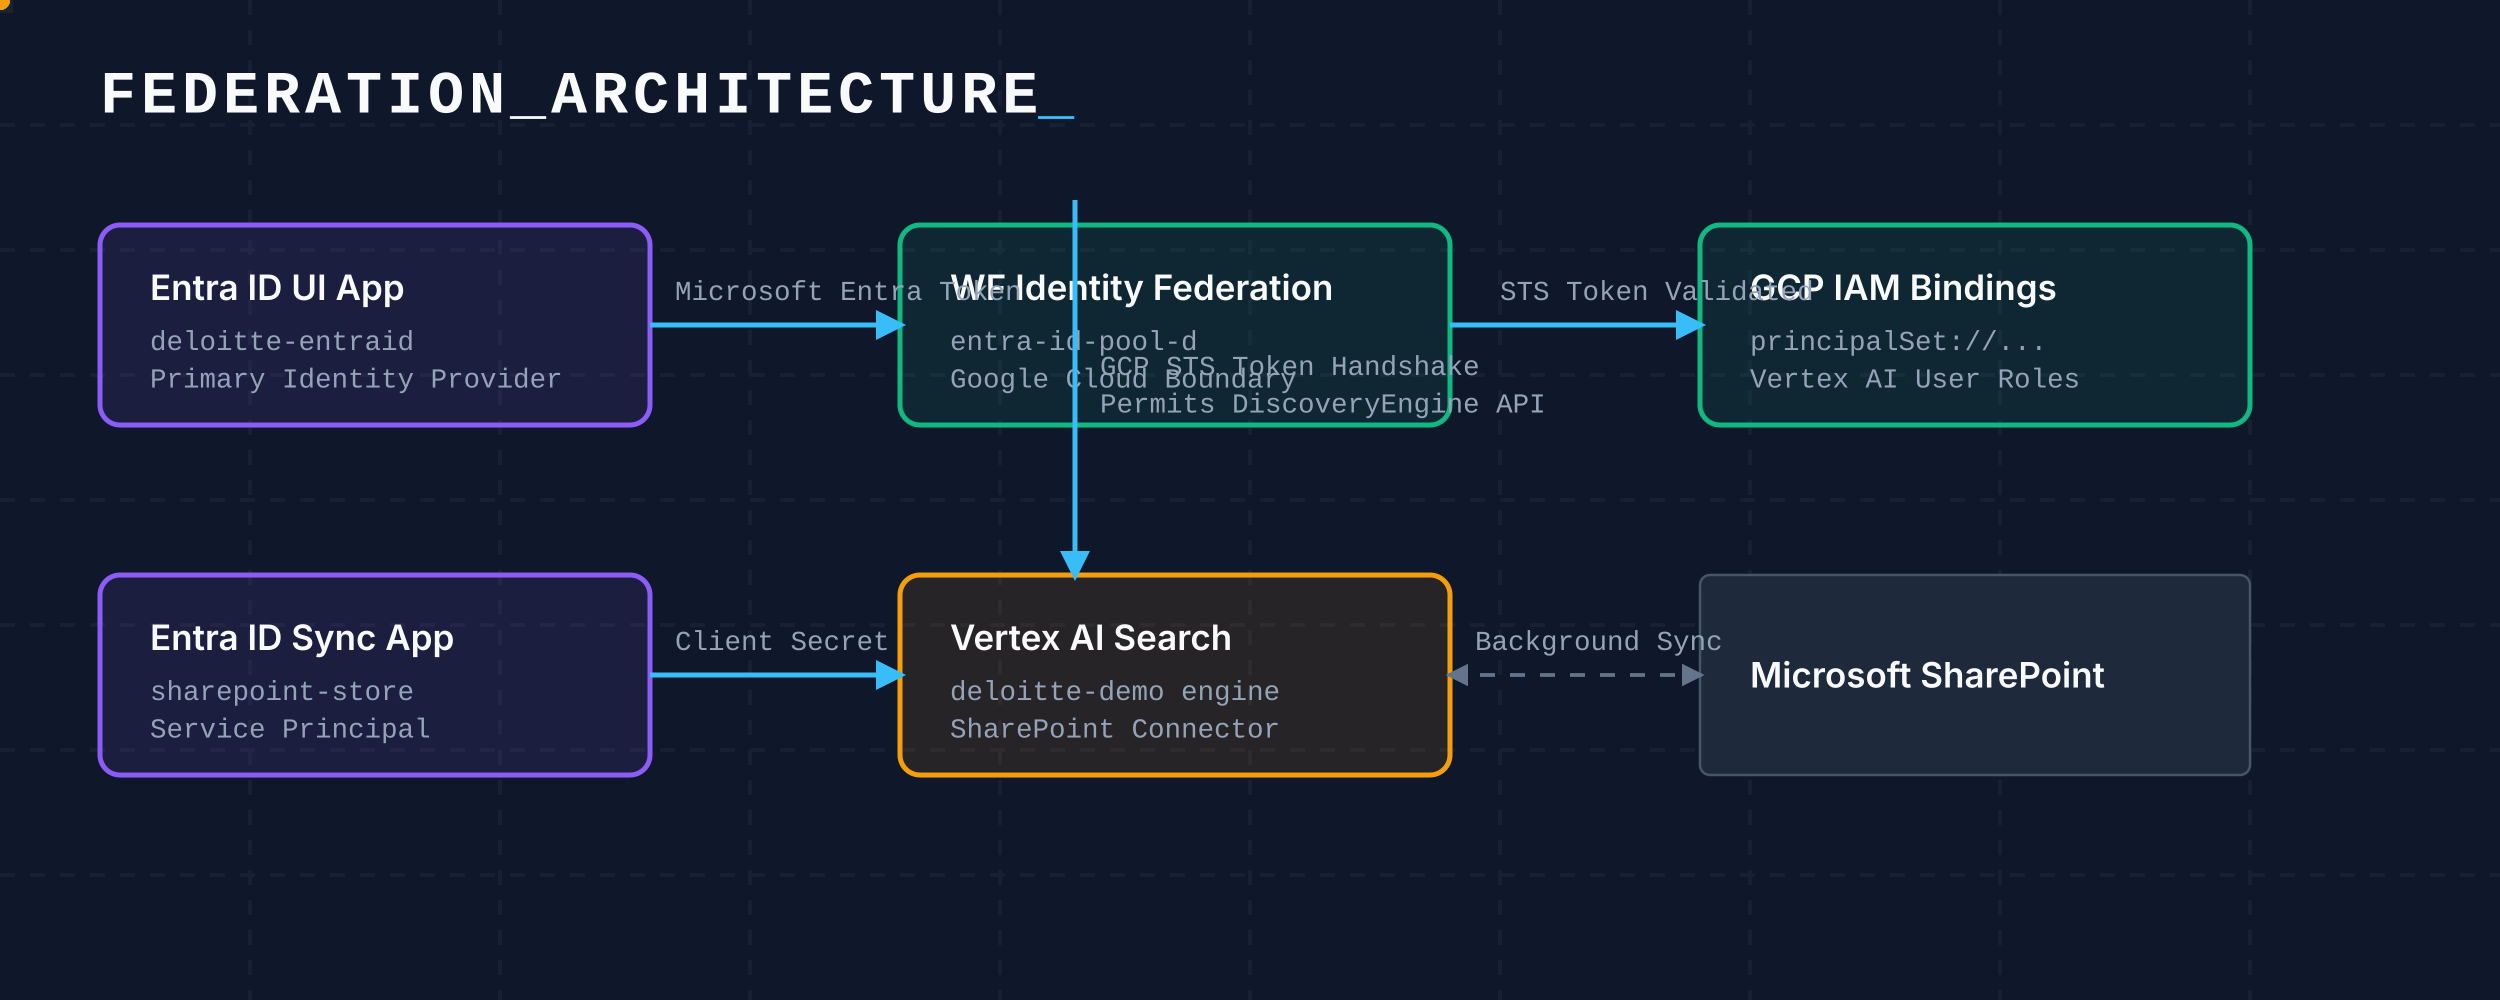
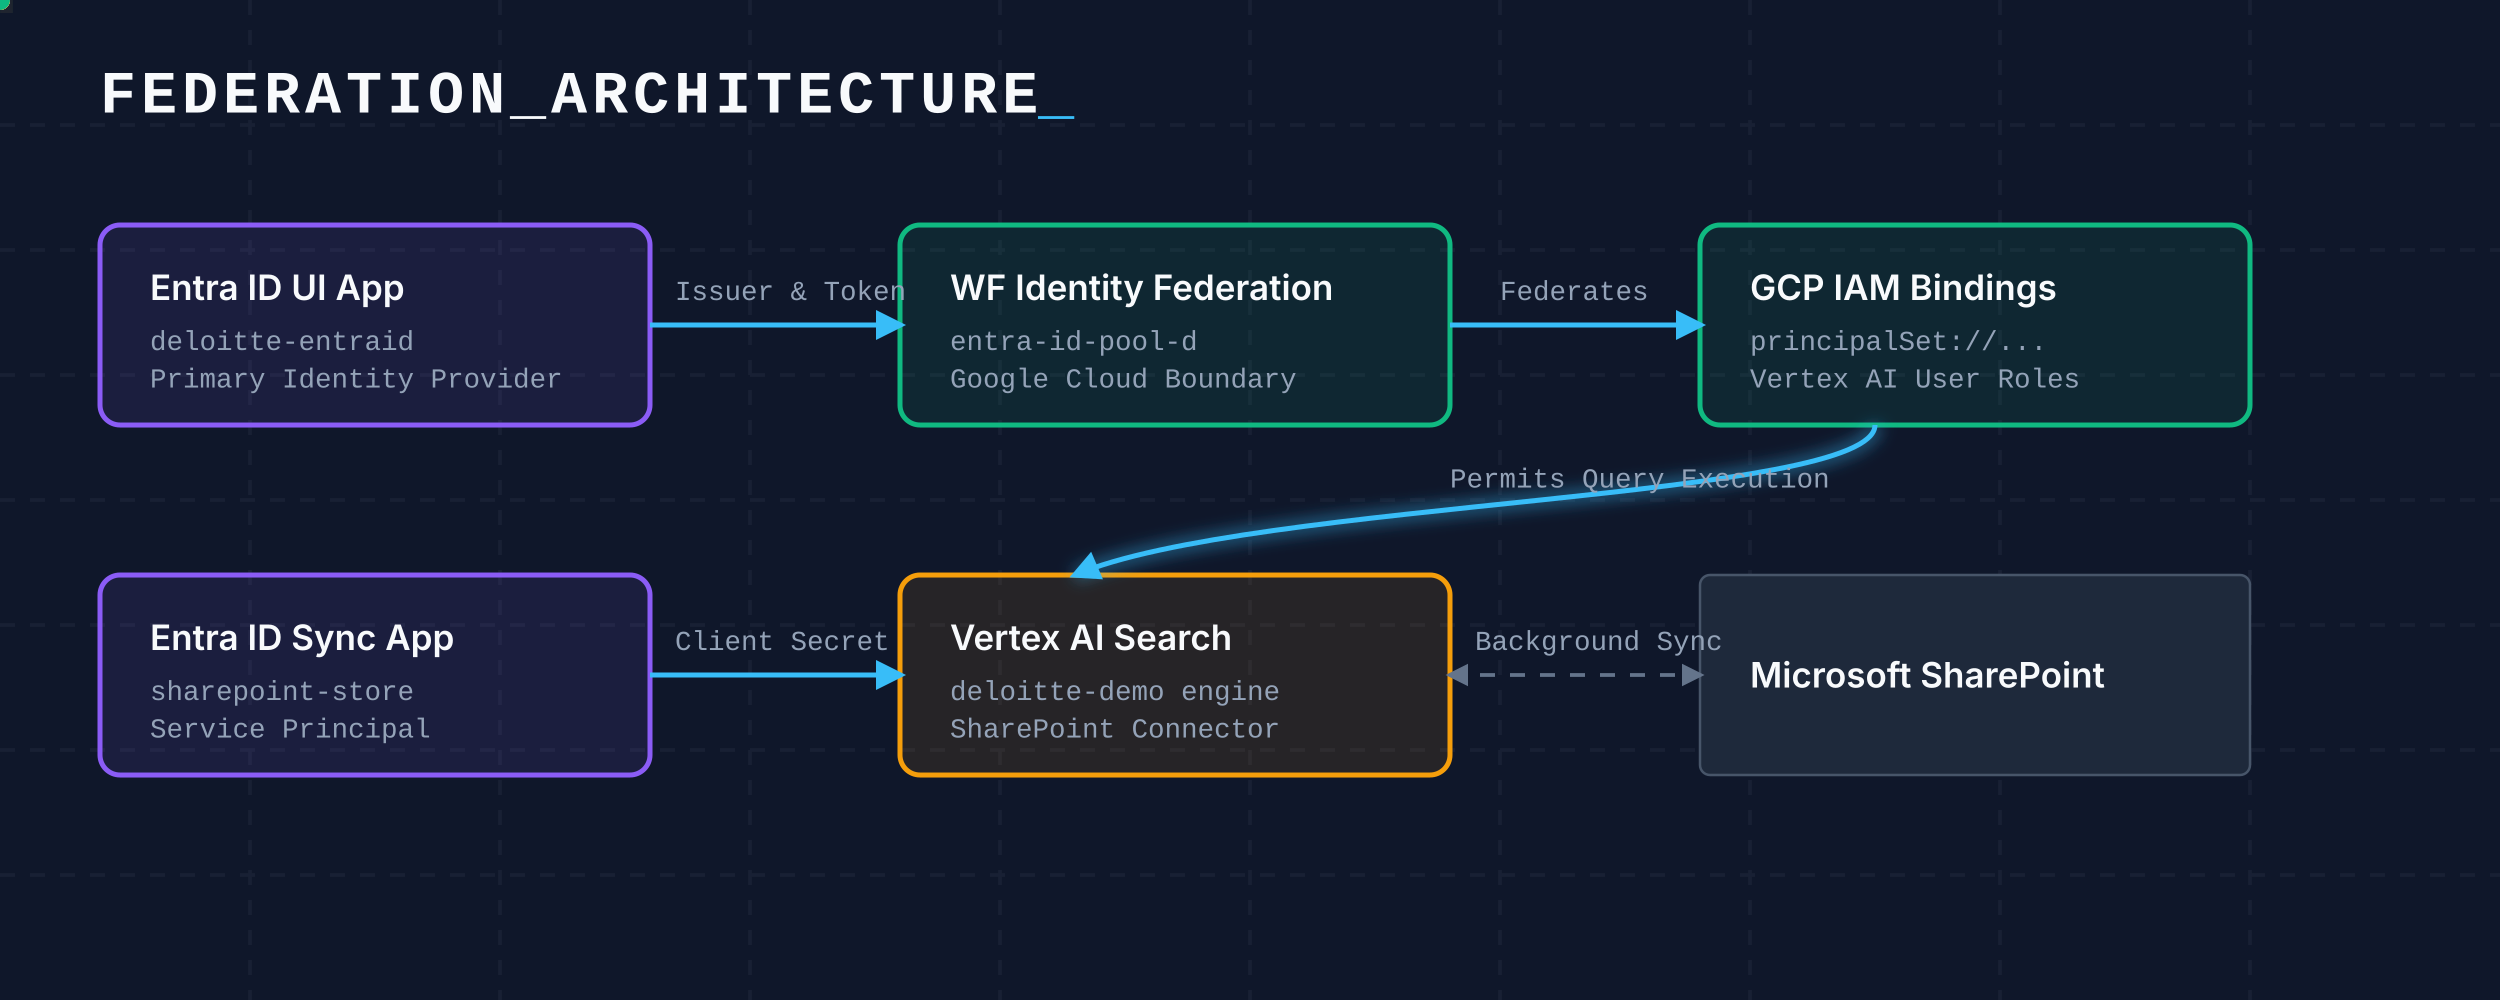
<svg xmlns="http://www.w3.org/2000/svg" viewBox="0 0 1000 400">
  <defs>
    <style>
      .bg { fill: #0f172a; }
      .text-title { font-family: 'Courier New', monospace; font-size: 24px; font-weight: 700; fill: #f8fafc; letter-spacing: 2px; }
      .text-body { font-family: 'Inter', sans-serif; font-size: 14px; font-weight: 600; fill: #f8fafc; }
      .text-small { font-family: 'Courier New', monospace; font-size: 11px; font-weight: 500; fill: #94a3b8; }
      
      .line-main { stroke: #38bdf8; stroke-width: 2; fill: none; }
      .line-glow { stroke: rgba(56, 189, 248, 0.4); stroke-width: 6; fill: none; filter: blur(3px); }
      .line-dash { stroke: #64748b; stroke-width: 1.5; stroke-dasharray: 6 6; fill: none; }
      
      .box-entra { fill: rgba(139, 92, 246, 0.1); stroke: #8b5cf6; stroke-width: 2; rx: 8; ry: 8; }
      .box-gcp { fill: rgba(16, 185, 129, 0.1); stroke: #10b981; stroke-width: 2; rx: 8; ry: 8; }
      .box-vertex { fill: rgba(245, 158, 11, 0.1); stroke: #f59e0b; stroke-width: 2; rx: 8; ry: 8; }
      .box-sharepoint { fill: #1e293b; stroke: #475569; stroke-width: 1; rx: 4; ry: 4; }
    </style>
    <filter id="glow">
      <feGaussianBlur stdDeviation="5" result="blur" />
      <feMerge>
        <feMergeNode in="blur" />
        <feMergeNode in="SourceGraphic" />
      </feMerge>
    </filter>
    <marker id="arrow-blue" viewBox="0 0 10 10" refX="8" refY="5" markerWidth="6" markerHeight="6" orient="auto-start-reverse">
      <path d="M 0 0 L 10 5 L 0 10 z" fill="#38bdf8" />
    </marker>
    <marker id="arrow-gray" viewBox="0 0 10 10" refX="8" refY="5" markerWidth="6" markerHeight="6" orient="auto-start-reverse">
      <path d="M 0 0 L 10 5 L 0 10 z" fill="#64748b" />
    </marker>
  </defs>
  <rect class="bg" width="1000" height="400" />
  <g opacity="0.1">
    <path class="line-dash" d="M0,50 L1000,50 M0,100 L1000,100 M0,150 L1000,150 M0,200 L1000,200 M0,250 L1000,250 M0,300 L1000,300 M0,350 L1000,350" />
    <path class="line-dash" d="M100,0 L100,400 M200,0 L200,400 M300,0 L300,400 M400,0 L400,400 M500,0 L500,400 M600,0 L600,400 M700,0 L700,400 M800,0 L800,400 M900,0 L900,400" />
  </g>
  <text x="40" y="45" class="text-title">FEDERATION_ARCHITECTURE<tspan fill="#38bdf8">
      <animate attributeName="opacity" values="1;0;1" dur="1s" repeatCount="indefinite" />_</tspan>
  </text>
  <circle r="4" fill="#ffffff" filter="url(#glow)">
-     <animateMotion dur="3s" repeatCount="indefinite" path="M 260 130 L 360 130" keyPoints="0;1" keyTimes="0;1" calcMode="linear" />
+     <animateMotion dur="2s" repeatCount="indefinite" path="M 260 130 L 360 130" />
  </circle>
-   <circle r="4" fill="#38bdf8" filter="url(#glow)">
-     <animateMotion dur="2s" repeatCount="indefinite" path="M 430 170 L 430 230" begin="2s" keyPoints="0;1" keyTimes="0;1" calcMode="linear" />
+   <circle r="4" fill="#ffffff" filter="url(#glow)">
+     <animateMotion dur="2s" repeatCount="indefinite" path="M 580 130 L 680 130" />
+   </circle>
+   <circle r="4" fill="#f59e0b" filter="url(#glow)">
+     <animateMotion dur="3s" repeatCount="indefinite" path="M 260 270 L 360 270" />
+   </circle>
+   <circle r="4" fill="#f59e0b" filter="url(#glow)">
+     <animateMotion dur="3s" repeatCount="indefinite" path="M 580 270 L 680 270" />
  </circle>
  <circle r="4" fill="#10b981" filter="url(#glow)">
-     <animateMotion dur="2s" repeatCount="indefinite" path="M 540 270 L 640 270" begin="4s" keyPoints="0;1" keyTimes="0;1" calcMode="linear" />
-   </circle>
-   <circle r="4" fill="#f59e0b" filter="url(#glow)">
-     <animateMotion dur="4s" repeatCount="indefinite" path="M 640 270 L 540 270" />
-   </circle>
-   <circle r="4" fill="#f59e0b" filter="url(#glow)">
-     <animateMotion dur="4s" repeatCount="indefinite" path="M 260 270 L 360 270" />
+     <animateMotion dur="4s" repeatCount="indefinite" path="M 750 170 C 750 200, 500 200, 430 230" />
  </circle>
  <g transform="translate(40, 90)">
    <rect class="box-entra" width="220" height="80" />
    <text x="20" y="30" class="text-body">Entra ID UI App</text>
    <text x="20" y="50" class="text-small">deloitte-entraid</text>
    <text x="20" y="65" class="text-small" fill="#8b5cf6">Primary Identity Provider</text>
    <rect class="box-gcp" x="320" y="0" width="220" height="80" />
    <text x="340" y="30" class="text-body">WF Identity Federation</text>
    <text x="340" y="50" class="text-small">entra-id-pool-d</text>
    <text x="340" y="65" class="text-small" fill="#10b981">Google Cloud Boundary</text>
    <rect class="box-gcp" x="640" y="0" width="220" height="80" />
    <text x="660" y="30" class="text-body">GCP IAM Bindings</text>
    <text x="660" y="50" class="text-small">principalSet://...</text>
    <text x="660" y="65" class="text-small" fill="#10b981">Vertex AI User Roles</text>
    <path class="line-glow" d="M 220 40 L 320 40" />
    <path class="line-main" d="M 220 40 L 320 40" marker-end="url(#arrow-blue)" />
-     <text x="230" y="30" class="text-small">Microsoft Entra Token</text>
+     <text x="230" y="30" class="text-small">Issuer &amp; Token</text>
    <path class="line-glow" d="M 540 40 L 640 40" />
    <path class="line-main" d="M 540 40 L 640 40" marker-end="url(#arrow-blue)" />
-     <text x="560" y="30" class="text-small">STS Token Validated</text>
+     <text x="560" y="30" class="text-small">Federates</text>
  </g>
  <g transform="translate(40, 230)">
    <rect class="box-entra" width="220" height="80" />
    <text x="20" y="30" class="text-body">Entra ID Sync App</text>
    <text x="20" y="50" class="text-small">sharepoint-store</text>
    <text x="20" y="65" class="text-small" fill="#8b5cf6">Service Principal</text>
    <rect class="box-vertex" x="320" y="0" width="220" height="80" />
    <text x="340" y="30" class="text-body">Vertex AI Search</text>
    <text x="340" y="50" class="text-small">deloitte-demo engine</text>
    <text x="340" y="65" class="text-small" fill="#f59e0b">SharePoint Connector</text>
    <rect class="box-sharepoint" x="640" y="0" width="220" height="80" />
    <text x="660" y="45" class="text-body">Microsoft SharePoint</text>
    <path class="line-glow" d="M 220 40 L 320 40" />
    <path class="line-main" d="M 220 40 L 320 40" marker-end="url(#arrow-blue)" />
    <text x="230" y="30" class="text-small">Client Secret</text>
    <path class="line-dash" d="M 540 40 L 640 40" marker-start="url(#arrow-gray)" marker-end="url(#arrow-gray)" />
    <text x="550" y="30" class="text-small">Background Sync</text>
  </g>
-   <path class="line-glow" d="M 430 80 C 430 200, 430 200, 430 230" />
-   <path class="line-main" d="M 430 80 C 430 200, 430 200, 430 230" marker-end="url(#arrow-blue)" />
-   <text x="440" y="150" class="text-small">GCP STS Token Handshake</text>
-   <text x="440" y="165" class="text-small">Permits DiscoveryEngine API</text>
+   <path class="line-glow" d="M 750 170 C 750 200, 500 200, 430 230" />
+   <path class="line-main" d="M 750 170 C 750 200, 500 200, 430 230" marker-end="url(#arrow-blue)" />
+   <text x="580" y="195" class="text-small">Permits Query Execution</text>
</svg>
